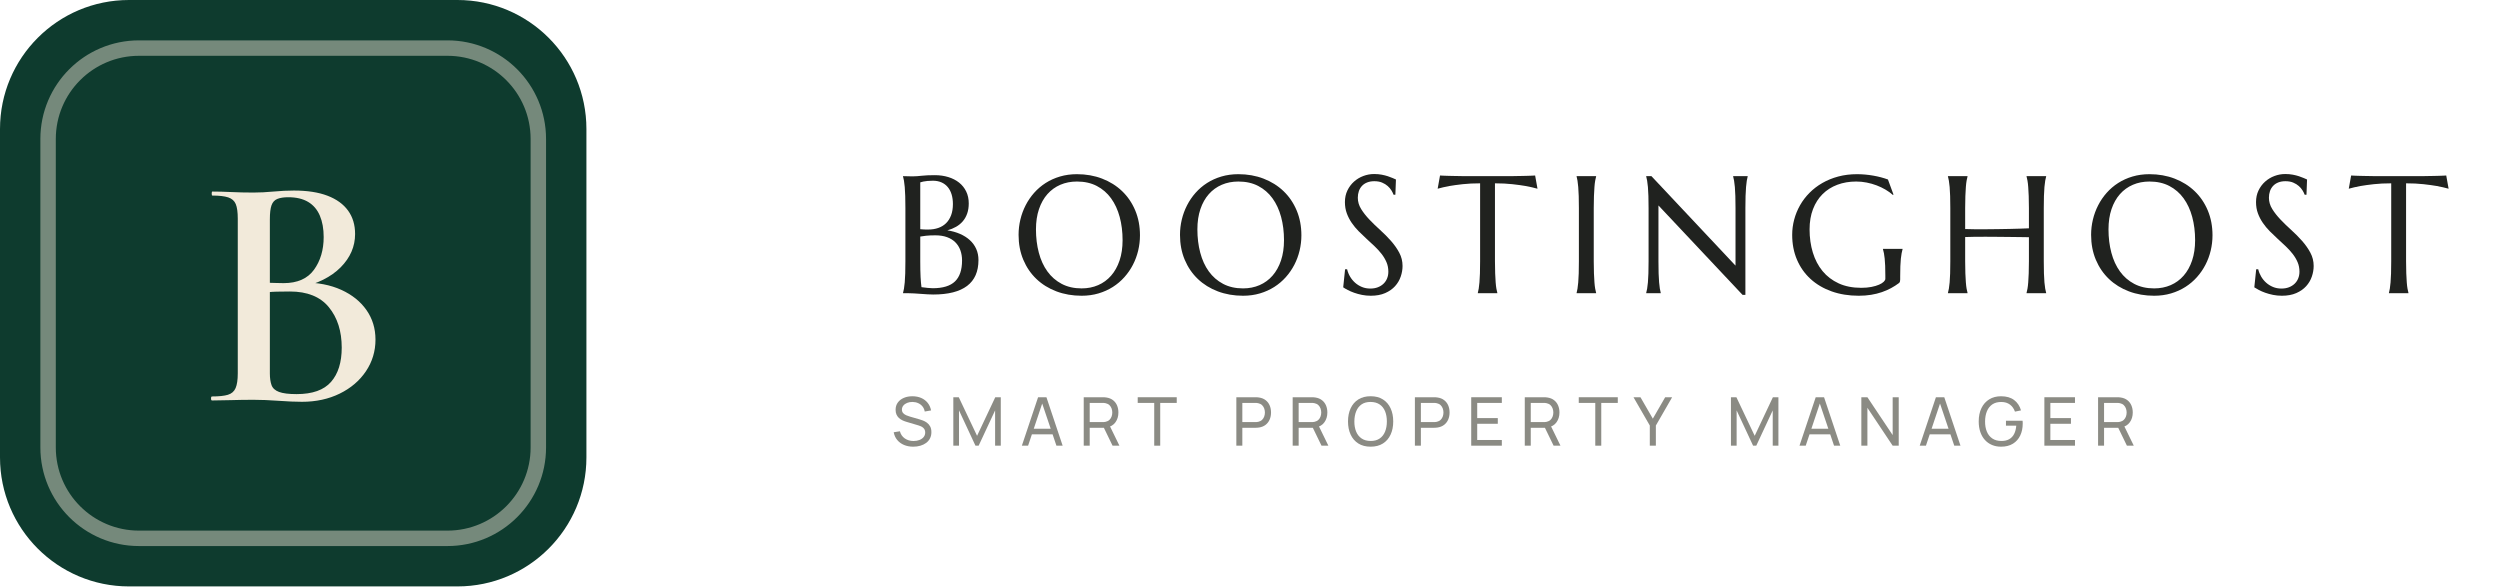
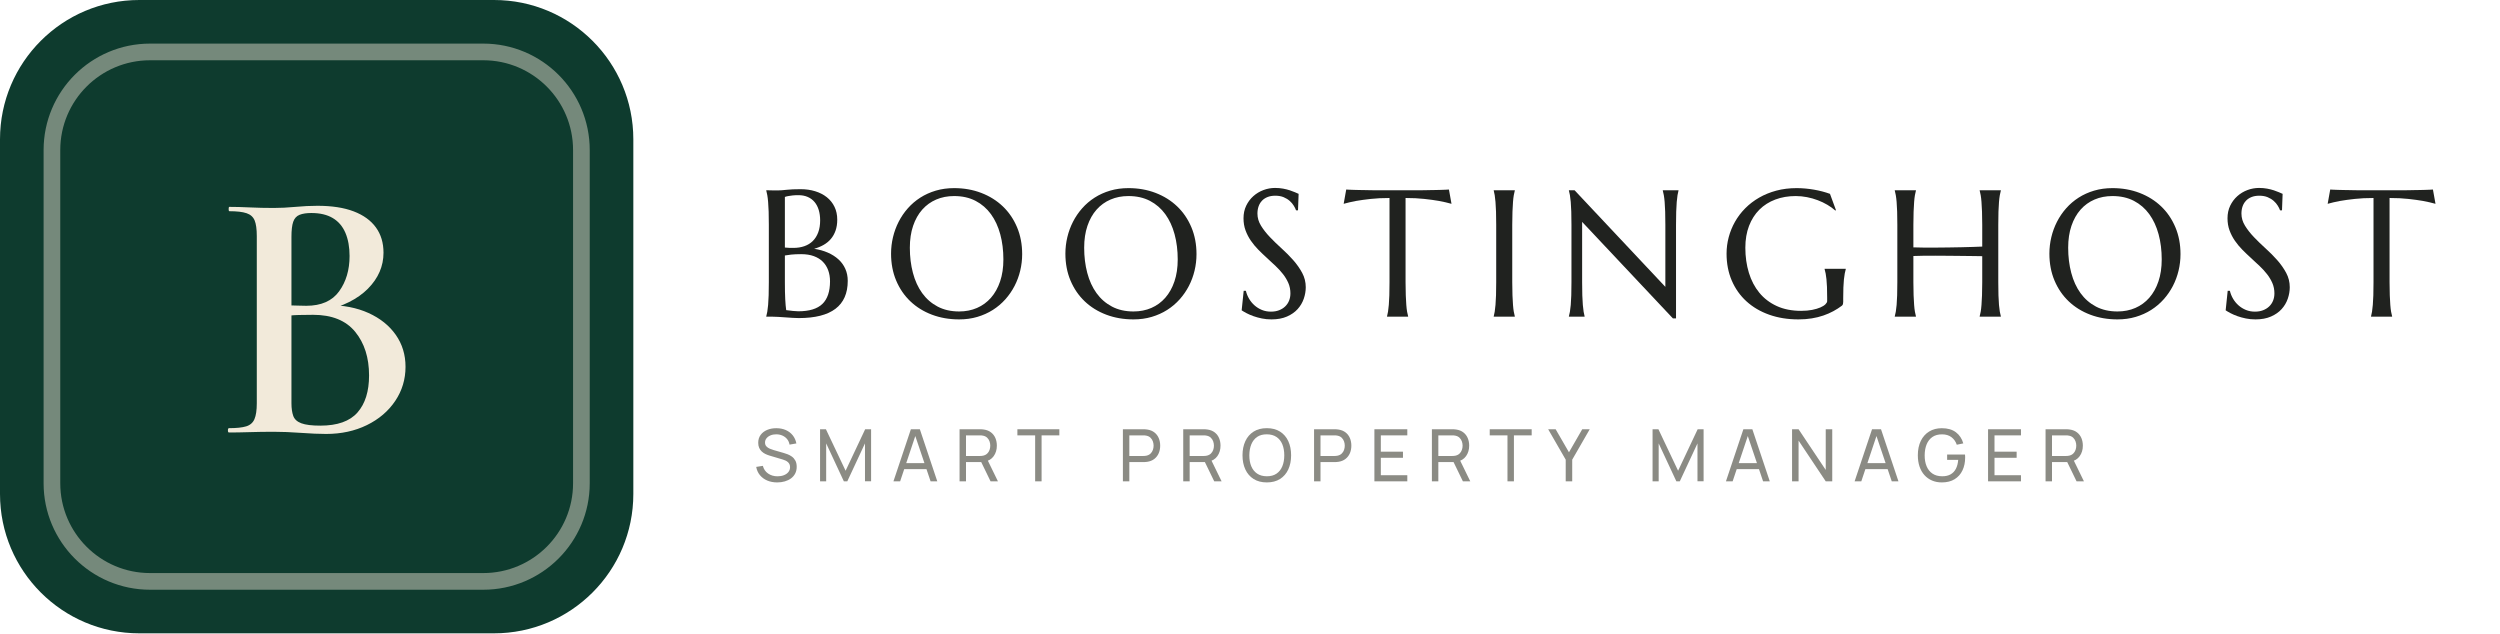
- <svg xmlns="http://www.w3.org/2000/svg" viewBox="0 0 162 38" width="162" height="38">
+ <svg xmlns="http://www.w3.org/2000/svg" viewBox="0 0 150 38" width="150" height="38">
  <rect width="38" height="38" rx="8.36" fill="#0E3B2E" />
  <rect x="3.116" y="3.116" width="31.768" height="31.768" rx="5.89" fill="none" stroke="rgba(242,234,218,0.45)" stroke-width="1.00" />
  <path fill="#F2EADA" transform="translate(12.83 25.95) scale(0.02166 -0.02166)" d="M304 337 315 353Q380 353 428.5 331.0Q477 309 504.0 270.5Q531 232 531 182Q531 130 502.5 87.5Q474 45 424.0 20.5Q374 -4 311 -4Q282 -4 241.0 -1.0Q200 2 166 2Q131 2 99.0 1.0Q67 0 42 0Q39 0 39.0 6.0Q39 12 42 12Q73 12 89.5 17.0Q106 22 112.5 37.0Q119 52 119 81V544Q119 573 113.0 587.5Q107 602 90.5 607.5Q74 613 43 613Q41 613 41.0 619.0Q41 625 43 625Q68 625 99.5 623.5Q131 622 166 622Q194 622 226.0 625.0Q258 628 287 628Q347 628 387.5 612.5Q428 597 449.0 568.0Q470 539 470 498Q470 442 427.0 398.5Q384 355 304 337ZM270 608Q250 608 237.5 603.0Q225 598 220.0 584.0Q215 570 215 542V346L179 353Q212 352 233.0 351.5Q254 351 256 351Q318 351 347.0 391.0Q376 431 376 489Q376 526 364.5 553.0Q353 580 329.5 594.0Q306 608 270 608ZM295 19Q366 19 398.0 55.5Q430 92 430 158Q430 232 391.5 279.0Q353 326 275 326Q260 326 235.0 325.5Q210 325 183 320L215 332V81Q215 60 220.0 46.0Q225 32 242.5 25.5Q260 19 295 19Z" />
  <g fill="#20221F">
-     <path transform="translate(57.76 19.00) scale(0.00529 -0.00529)" d="M172 1042Q172 1127 170.0 1190.5Q168 1254 164.0 1300.5Q160 1347 154.5 1378.0Q149 1409 143 1430V1434Q163 1433 185 1433Q204 1432 227.5 1432.0Q251 1432 276 1432Q312 1432 373.5 1439.0Q435 1446 532 1446Q622 1446 698.0 1422.5Q774 1399 829.5 1355.0Q885 1311 916.5 1246.5Q948 1182 948 1100Q948 1031 929.0 976.5Q910 922 875.5 881.5Q841 841 792.5 813.5Q744 786 686 770Q771 757 841.0 726.5Q911 696 961.5 650.0Q1012 604 1039.5 542.5Q1067 481 1067 406Q1067 195 928.0 89.5Q789 -16 512 -16Q482 -16 442.0 -13.5Q402 -11 360.5 -8.0Q319 -5 279.0 -2.5Q239 0 209 0H143V4Q149 25 154.5 56.0Q160 87 164.0 133.0Q168 179 170.0 242.5Q172 306 172 391ZM539 709Q471 709 425.0 704.0Q379 699 354 694V391Q354 274 358.0 198.0Q362 122 369 74Q407 69 445.0 65.0Q483 61 506 61Q693 61 779.5 144.5Q866 228 866 401Q866 469 845.5 525.5Q825 582 784.5 623.0Q744 664 682.5 686.5Q621 709 539 709ZM354 784Q382 781 404.0 780.5Q426 780 451 780Q519 780 575.0 799.5Q631 819 670.5 858.0Q710 897 732.0 955.5Q754 1014 754 1092Q754 1157 738.0 1210.0Q722 1263 690.5 1300.5Q659 1338 613.0 1358.0Q567 1378 508 1378Q470 1378 441.5 1375.0Q413 1372 393 1368Q370 1364 354 1358Z" />
-     <path transform="translate(65.57 19.00) scale(0.00529 -0.00529)" d="M797 1458Q964 1458 1105.5 1403.5Q1247 1349 1350.0 1250.5Q1453 1152 1511.0 1014.0Q1569 876 1569 709Q1569 614 1547.0 522.0Q1525 430 1482.5 348.0Q1440 266 1378.0 196.5Q1316 127 1236.5 76.5Q1157 26 1061.0 -2.5Q965 -31 854 -31Q687 -31 545.5 22.5Q404 76 301.0 174.0Q198 272 140.0 409.5Q82 547 82 715Q82 810 104.0 902.0Q126 994 168.5 1077.0Q211 1160 272.5 1229.5Q334 1299 413.5 1350.0Q493 1401 589.5 1429.5Q686 1458 797 1458ZM854 59Q965 59 1057.0 99.0Q1149 139 1215.5 215.0Q1282 291 1319.0 400.5Q1356 510 1356 649Q1356 803 1320.5 934.5Q1285 1066 1215.0 1162.5Q1145 1259 1040.5 1313.5Q936 1368 797 1368Q686 1368 594.0 1328.5Q502 1289 435.5 1214.0Q369 1139 332.0 1030.0Q295 921 295 782Q295 629 330.0 496.5Q365 364 435.0 267.0Q505 170 610.0 114.5Q715 59 854 59Z" />
-     <path transform="translate(76.03 19.00) scale(0.00529 -0.00529)" d="M797 1458Q964 1458 1105.5 1403.5Q1247 1349 1350.0 1250.5Q1453 1152 1511.0 1014.0Q1569 876 1569 709Q1569 614 1547.0 522.0Q1525 430 1482.5 348.0Q1440 266 1378.0 196.5Q1316 127 1236.5 76.5Q1157 26 1061.0 -2.5Q965 -31 854 -31Q687 -31 545.5 22.5Q404 76 301.0 174.0Q198 272 140.0 409.5Q82 547 82 715Q82 810 104.0 902.0Q126 994 168.5 1077.0Q211 1160 272.5 1229.5Q334 1299 413.5 1350.0Q493 1401 589.5 1429.5Q686 1458 797 1458ZM854 59Q965 59 1057.0 99.0Q1149 139 1215.5 215.0Q1282 291 1319.0 400.5Q1356 510 1356 649Q1356 803 1320.5 934.5Q1285 1066 1215.0 1162.5Q1145 1259 1040.5 1313.5Q936 1368 797 1368Q686 1368 594.0 1328.5Q502 1289 435.5 1214.0Q369 1139 332.0 1030.0Q295 921 295 782Q295 629 330.0 496.5Q365 364 435.0 267.0Q505 170 610.0 114.5Q715 59 854 59Z" />
-     <path transform="translate(86.50 19.00) scale(0.00529 -0.00529)" d="M741 1206H719Q711 1229 693.5 1258.0Q676 1287 647.5 1312.5Q619 1338 578.5 1355.0Q538 1372 483 1372Q434 1372 396.0 1357.0Q358 1342 332.5 1315.0Q307 1288 294.0 1251.0Q281 1214 281 1169Q281 1097 321.5 1031.5Q362 966 423.0 902.0Q484 838 555.0 774.0Q626 710 687.0 641.0Q748 572 788.5 496.5Q829 421 829 334Q829 269 806.5 203.5Q784 138 737.0 86.0Q690 34 616.0 1.5Q542 -31 440 -31Q383 -31 331.5 -20.5Q280 -10 236.5 5.5Q193 21 158.5 39.0Q124 57 102 72L125 293H150Q161 246 186.0 203.5Q211 161 247.5 128.5Q284 96 331.0 76.5Q378 57 434 57Q485 57 525.5 72.5Q566 88 595.0 115.5Q624 143 639.5 181.0Q655 219 655 264Q655 327 632.0 380.5Q609 434 571.5 482.0Q534 530 486.5 575.0Q439 620 389.0 665.5Q339 711 291.5 759.0Q244 807 206.5 861.5Q169 916 146.0 978.5Q123 1041 123 1116Q123 1195 153.5 1258.5Q184 1322 234.5 1367.0Q285 1412 349.0 1436.0Q413 1460 481 1460Q531 1460 573.0 1452.0Q615 1444 648.5 1433.0Q682 1422 707.0 1411.0Q732 1400 748 1393Z" />
-     <path transform="translate(93.16 19.00) scale(0.00529 -0.00529)" d="M520 1346Q402 1346 307.0 1335.5Q212 1325 143 1313Q63 1298 0 1280L29 1442Q41 1441 65.0 1440.0Q89 1439 118.5 1438.0Q148 1437 180.5 1436.5Q213 1436 242.0 1435.5Q271 1435 293.5 1434.5Q316 1434 326 1434H897Q907 1434 929.5 1434.5Q952 1435 981.0 1435.5Q1010 1436 1042.5 1436.5Q1075 1437 1104.5 1438.0Q1134 1439 1158.0 1440.0Q1182 1441 1194 1442L1223 1280Q1159 1298 1079 1313Q1010 1325 915.0 1335.5Q820 1346 702 1346V391Q702 306 704.5 242.5Q707 179 710.5 133.0Q714 87 719.5 56.0Q725 25 731 4V0H492V4Q498 25 503.0 56.0Q508 87 512.0 133.0Q516 179 518.0 242.5Q520 306 520 391Z" />
-     <path transform="translate(101.36 19.00) scale(0.00529 -0.00529)" d="M152 4Q158 25 163.0 56.0Q168 87 172.0 133.0Q176 179 178.0 242.5Q180 306 180 391V1042Q180 1127 178.0 1190.5Q176 1254 172.0 1300.5Q168 1347 163.0 1378.0Q158 1409 152 1430V1434H391V1430Q385 1409 379.5 1378.0Q374 1347 370.5 1300.5Q367 1254 364.5 1190.5Q362 1127 362 1042V391Q362 306 364.5 242.5Q367 179 370.5 133.0Q374 87 379.5 56.0Q385 25 391 4V0H152Z" />
-     <path transform="translate(105.96 19.00) scale(0.00529 -0.00529)" d="M199 1434 1229 338V1042Q1229 1127 1227.0 1190.5Q1225 1254 1221.0 1300.5Q1217 1347 1211.5 1378.0Q1206 1409 1200 1430V1434H1378V1430Q1372 1409 1367.0 1378.0Q1362 1347 1358.0 1300.5Q1354 1254 1352.0 1190.5Q1350 1127 1350 1042V-20H1315L285 1075V391Q285 306 287.0 242.5Q289 179 293.0 133.0Q297 87 302.0 56.0Q307 25 313 4V0H135V4Q141 25 146.5 56.0Q152 87 156.0 133.0Q160 179 162.0 242.5Q164 306 164 391V1042Q164 1127 162.0 1190.5Q160 1254 156.0 1300.5Q152 1347 146.5 1378.0Q141 1409 135 1430V1434Z" />
-     <path transform="translate(115.70 19.00) scale(0.00529 -0.00529)" d="M1405 168Q1405 157 1402.5 145.0Q1400 133 1391 125Q1346 91 1293.5 62.5Q1241 34 1180.0 13.0Q1119 -8 1048.5 -19.5Q978 -31 897 -31Q715 -31 565.0 22.5Q415 76 307.5 174.0Q200 272 141.0 409.5Q82 547 82 715Q82 810 106.5 902.0Q131 994 178.0 1077.0Q225 1160 294.0 1229.5Q363 1299 451.5 1350.0Q540 1401 646.5 1429.5Q753 1458 877 1458Q925 1458 975.0 1453.5Q1025 1449 1074.0 1440.5Q1123 1432 1168.5 1420.0Q1214 1408 1255 1393L1323 1208L1315 1204Q1276 1239 1225.0 1269.0Q1174 1299 1116.0 1321.0Q1058 1343 994.5 1355.5Q931 1368 866 1368Q740 1368 635.0 1328.5Q530 1289 454.5 1214.0Q379 1139 337.0 1030.0Q295 921 295 782Q295 629 335.0 498.0Q375 367 454.0 271.0Q533 175 651.5 120.5Q770 66 928 66Q998 66 1053.0 77.0Q1108 88 1146.0 104.5Q1184 121 1203.5 140.5Q1223 160 1223 176V215Q1223 285 1221.0 336.0Q1219 387 1215.0 424.5Q1211 462 1206.0 489.0Q1201 516 1194 539V543H1434V539Q1428 518 1422.5 489.5Q1417 461 1413.0 422.0Q1409 383 1407.0 330.5Q1405 278 1405 209Z" />
-     <path transform="translate(125.47 19.00) scale(0.00529 -0.00529)" d="M1135 686Q1095 687 1035.0 687.5Q975 688 904.5 689.0Q834 690 757.5 690.5Q681 691 608.0 691.5Q535 692 469.0 691.0Q403 690 354 688V391Q354 306 356.5 242.5Q359 179 362.5 133.0Q366 87 371.5 56.0Q377 25 383 4V0H143V4Q149 25 154.5 56.0Q160 87 164.0 133.0Q168 179 170.0 242.5Q172 306 172 391V1042Q172 1127 170.0 1190.5Q168 1254 164.0 1300.5Q160 1347 154.5 1378.0Q149 1409 143 1430V1434H383V1430Q377 1409 371.5 1378.0Q366 1347 362.5 1300.5Q359 1254 356.5 1190.5Q354 1127 354 1042V786Q406 784 472.0 783.5Q538 783 610.0 783.5Q682 784 756.5 785.0Q831 786 900.5 787.5Q970 789 1030.5 791.0Q1091 793 1135 795V1042Q1135 1127 1132.5 1190.5Q1130 1254 1126.5 1300.5Q1123 1347 1117.5 1378.0Q1112 1409 1106 1430V1434H1346V1430Q1340 1409 1334.5 1378.0Q1329 1347 1325.0 1300.5Q1321 1254 1319.0 1190.5Q1317 1127 1317 1042V391Q1317 306 1319.0 242.5Q1321 179 1325.0 133.0Q1329 87 1334.5 56.0Q1340 25 1346 4V0H1106V4Q1112 25 1117.5 56.0Q1123 87 1126.5 133.0Q1130 179 1132.5 242.5Q1135 306 1135 391Z" />
-     <path transform="translate(135.07 19.00) scale(0.00529 -0.00529)" d="M797 1458Q964 1458 1105.5 1403.5Q1247 1349 1350.0 1250.5Q1453 1152 1511.0 1014.0Q1569 876 1569 709Q1569 614 1547.0 522.0Q1525 430 1482.5 348.0Q1440 266 1378.0 196.5Q1316 127 1236.5 76.5Q1157 26 1061.0 -2.5Q965 -31 854 -31Q687 -31 545.5 22.5Q404 76 301.0 174.0Q198 272 140.0 409.5Q82 547 82 715Q82 810 104.0 902.0Q126 994 168.5 1077.0Q211 1160 272.5 1229.5Q334 1299 413.5 1350.0Q493 1401 589.5 1429.5Q686 1458 797 1458ZM854 59Q965 59 1057.0 99.0Q1149 139 1215.5 215.0Q1282 291 1319.0 400.5Q1356 510 1356 649Q1356 803 1320.5 934.5Q1285 1066 1215.0 1162.5Q1145 1259 1040.5 1313.5Q936 1368 797 1368Q686 1368 594.0 1328.5Q502 1289 435.5 1214.0Q369 1139 332.0 1030.0Q295 921 295 782Q295 629 330.0 496.5Q365 364 435.0 267.0Q505 170 610.0 114.5Q715 59 854 59Z" />
-     <path transform="translate(145.54 19.00) scale(0.00529 -0.00529)" d="M741 1206H719Q711 1229 693.5 1258.0Q676 1287 647.5 1312.5Q619 1338 578.5 1355.0Q538 1372 483 1372Q434 1372 396.0 1357.0Q358 1342 332.5 1315.0Q307 1288 294.0 1251.0Q281 1214 281 1169Q281 1097 321.5 1031.5Q362 966 423.0 902.0Q484 838 555.0 774.0Q626 710 687.0 641.0Q748 572 788.5 496.5Q829 421 829 334Q829 269 806.5 203.5Q784 138 737.0 86.0Q690 34 616.0 1.5Q542 -31 440 -31Q383 -31 331.5 -20.5Q280 -10 236.5 5.5Q193 21 158.5 39.0Q124 57 102 72L125 293H150Q161 246 186.0 203.5Q211 161 247.5 128.5Q284 96 331.0 76.5Q378 57 434 57Q485 57 525.5 72.5Q566 88 595.0 115.5Q624 143 639.5 181.0Q655 219 655 264Q655 327 632.0 380.5Q609 434 571.5 482.0Q534 530 486.5 575.0Q439 620 389.0 665.5Q339 711 291.5 759.0Q244 807 206.5 861.5Q169 916 146.0 978.5Q123 1041 123 1116Q123 1195 153.5 1258.5Q184 1322 234.5 1367.0Q285 1412 349.0 1436.0Q413 1460 481 1460Q531 1460 573.0 1452.0Q615 1444 648.5 1433.0Q682 1422 707.0 1411.0Q732 1400 748 1393Z" />
-     <path transform="translate(152.20 19.00) scale(0.00529 -0.00529)" d="M520 1346Q402 1346 307.0 1335.5Q212 1325 143 1313Q63 1298 0 1280L29 1442Q41 1441 65.0 1440.0Q89 1439 118.5 1438.0Q148 1437 180.5 1436.5Q213 1436 242.0 1435.5Q271 1435 293.5 1434.5Q316 1434 326 1434H897Q907 1434 929.5 1434.5Q952 1435 981.0 1435.5Q1010 1436 1042.5 1436.5Q1075 1437 1104.5 1438.0Q1134 1439 1158.0 1440.0Q1182 1441 1194 1442L1223 1280Q1159 1298 1079 1313Q1010 1325 915.0 1335.5Q820 1346 702 1346V391Q702 306 704.5 242.5Q707 179 710.5 133.0Q714 87 719.5 56.0Q725 25 731 4V0H492V4Q498 25 503.0 56.0Q508 87 512.0 133.0Q516 179 518.0 242.5Q520 306 520 391Z" />
+     <path transform="translate(45.22 19.00) scale(0.00529 -0.00529)" d="M172 1042Q172 1127 170.0 1190.5Q168 1254 164.0 1300.5Q160 1347 154.5 1378.0Q149 1409 143 1430V1434Q163 1433 185 1433Q204 1432 227.5 1432.0Q251 1432 276 1432Q312 1432 373.5 1439.0Q435 1446 532 1446Q622 1446 698.0 1422.5Q774 1399 829.5 1355.0Q885 1311 916.5 1246.5Q948 1182 948 1100Q948 1031 929.0 976.5Q910 922 875.5 881.5Q841 841 792.5 813.5Q744 786 686 770Q771 757 841.0 726.5Q911 696 961.5 650.0Q1012 604 1039.5 542.5Q1067 481 1067 406Q1067 195 928.0 89.5Q789 -16 512 -16Q482 -16 442.0 -13.5Q402 -11 360.5 -8.0Q319 -5 279.0 -2.5Q239 0 209 0H143V4Q149 25 154.5 56.0Q160 87 164.0 133.0Q168 179 170.0 242.5Q172 306 172 391ZM539 709Q471 709 425.0 704.0Q379 699 354 694V391Q354 274 358.0 198.0Q362 122 369 74Q407 69 445.0 65.0Q483 61 506 61Q693 61 779.5 144.5Q866 228 866 401Q866 469 845.5 525.5Q825 582 784.5 623.0Q744 664 682.5 686.5Q621 709 539 709ZM354 784Q382 781 404.0 780.5Q426 780 451 780Q519 780 575.0 799.5Q631 819 670.5 858.0Q710 897 732.0 955.5Q754 1014 754 1092Q754 1157 738.0 1210.0Q722 1263 690.5 1300.5Q659 1338 613.0 1358.0Q567 1378 508 1378Q470 1378 441.5 1375.0Q413 1372 393 1368Q370 1364 354 1358Z" />
+     <path transform="translate(53.03 19.00) scale(0.00529 -0.00529)" d="M797 1458Q964 1458 1105.5 1403.5Q1247 1349 1350.0 1250.5Q1453 1152 1511.0 1014.0Q1569 876 1569 709Q1569 614 1547.0 522.0Q1525 430 1482.5 348.0Q1440 266 1378.0 196.5Q1316 127 1236.5 76.5Q1157 26 1061.0 -2.5Q965 -31 854 -31Q687 -31 545.5 22.5Q404 76 301.0 174.0Q198 272 140.0 409.5Q82 547 82 715Q82 810 104.0 902.0Q126 994 168.5 1077.0Q211 1160 272.5 1229.5Q334 1299 413.5 1350.0Q493 1401 589.5 1429.5Q686 1458 797 1458ZM854 59Q965 59 1057.0 99.0Q1149 139 1215.5 215.0Q1282 291 1319.0 400.5Q1356 510 1356 649Q1356 803 1320.5 934.5Q1285 1066 1215.0 1162.5Q1145 1259 1040.5 1313.5Q936 1368 797 1368Q686 1368 594.0 1328.5Q502 1289 435.5 1214.0Q369 1139 332.0 1030.0Q295 921 295 782Q295 629 330.0 496.5Q365 364 435.0 267.0Q505 170 610.0 114.5Q715 59 854 59Z" />
+     <path transform="translate(63.49 19.00) scale(0.00529 -0.00529)" d="M797 1458Q964 1458 1105.5 1403.5Q1247 1349 1350.0 1250.5Q1453 1152 1511.0 1014.0Q1569 876 1569 709Q1569 614 1547.0 522.0Q1525 430 1482.5 348.0Q1440 266 1378.0 196.5Q1316 127 1236.5 76.5Q1157 26 1061.0 -2.5Q965 -31 854 -31Q687 -31 545.5 22.5Q404 76 301.0 174.0Q198 272 140.0 409.5Q82 547 82 715Q82 810 104.0 902.0Q126 994 168.5 1077.0Q211 1160 272.5 1229.5Q334 1299 413.5 1350.0Q493 1401 589.5 1429.5Q686 1458 797 1458ZM854 59Q965 59 1057.0 99.0Q1149 139 1215.5 215.0Q1282 291 1319.0 400.5Q1356 510 1356 649Q1356 803 1320.5 934.5Q1285 1066 1215.0 1162.5Q1145 1259 1040.5 1313.5Q936 1368 797 1368Q686 1368 594.0 1328.5Q502 1289 435.5 1214.0Q369 1139 332.0 1030.0Q295 921 295 782Q295 629 330.0 496.5Q365 364 435.0 267.0Q505 170 610.0 114.5Q715 59 854 59Z" />
+     <path transform="translate(73.96 19.00) scale(0.00529 -0.00529)" d="M741 1206H719Q711 1229 693.5 1258.0Q676 1287 647.5 1312.5Q619 1338 578.5 1355.0Q538 1372 483 1372Q434 1372 396.0 1357.0Q358 1342 332.5 1315.0Q307 1288 294.0 1251.0Q281 1214 281 1169Q281 1097 321.5 1031.5Q362 966 423.0 902.0Q484 838 555.0 774.0Q626 710 687.0 641.0Q748 572 788.5 496.5Q829 421 829 334Q829 269 806.5 203.5Q784 138 737.0 86.0Q690 34 616.0 1.5Q542 -31 440 -31Q383 -31 331.5 -20.5Q280 -10 236.5 5.5Q193 21 158.5 39.0Q124 57 102 72L125 293H150Q161 246 186.0 203.5Q211 161 247.5 128.5Q284 96 331.0 76.5Q378 57 434 57Q485 57 525.5 72.5Q566 88 595.0 115.5Q624 143 639.5 181.0Q655 219 655 264Q655 327 632.0 380.5Q609 434 571.5 482.0Q534 530 486.5 575.0Q439 620 389.0 665.5Q339 711 291.5 759.0Q244 807 206.5 861.5Q169 916 146.0 978.5Q123 1041 123 1116Q123 1195 153.5 1258.5Q184 1322 234.5 1367.0Q285 1412 349.0 1436.0Q413 1460 481 1460Q531 1460 573.0 1452.0Q615 1444 648.5 1433.0Q682 1422 707.0 1411.0Q732 1400 748 1393Z" />
+     <path transform="translate(80.62 19.00) scale(0.00529 -0.00529)" d="M520 1346Q402 1346 307.0 1335.5Q212 1325 143 1313Q63 1298 0 1280L29 1442Q41 1441 65.0 1440.0Q89 1439 118.5 1438.0Q148 1437 180.5 1436.5Q213 1436 242.0 1435.5Q271 1435 293.5 1434.5Q316 1434 326 1434H897Q907 1434 929.5 1434.5Q952 1435 981.0 1435.5Q1010 1436 1042.5 1436.5Q1075 1437 1104.5 1438.0Q1134 1439 1158.0 1440.0Q1182 1441 1194 1442L1223 1280Q1159 1298 1079 1313Q1010 1325 915.0 1335.5Q820 1346 702 1346V391Q702 306 704.5 242.5Q707 179 710.5 133.0Q714 87 719.5 56.0Q725 25 731 4V0H492V4Q498 25 503.0 56.0Q508 87 512.0 133.0Q516 179 518.0 242.5Q520 306 520 391Z" />
+     <path transform="translate(88.82 19.00) scale(0.00529 -0.00529)" d="M152 4Q158 25 163.0 56.0Q168 87 172.0 133.0Q176 179 178.0 242.5Q180 306 180 391V1042Q180 1127 178.0 1190.5Q176 1254 172.0 1300.5Q168 1347 163.0 1378.0Q158 1409 152 1430V1434H391V1430Q385 1409 379.5 1378.0Q374 1347 370.5 1300.5Q367 1254 364.5 1190.5Q362 1127 362 1042V391Q362 306 364.5 242.5Q367 179 370.5 133.0Q374 87 379.5 56.0Q385 25 391 4V0H152Z" />
+     <path transform="translate(93.42 19.00) scale(0.00529 -0.00529)" d="M199 1434 1229 338V1042Q1229 1127 1227.0 1190.5Q1225 1254 1221.0 1300.5Q1217 1347 1211.5 1378.0Q1206 1409 1200 1430V1434H1378V1430Q1372 1409 1367.0 1378.0Q1362 1347 1358.0 1300.5Q1354 1254 1352.0 1190.5Q1350 1127 1350 1042V-20H1315L285 1075V391Q285 306 287.0 242.5Q289 179 293.0 133.0Q297 87 302.0 56.0Q307 25 313 4V0H135V4Q141 25 146.5 56.0Q152 87 156.0 133.0Q160 179 162.0 242.5Q164 306 164 391V1042Q164 1127 162.0 1190.5Q160 1254 156.0 1300.5Q152 1347 146.5 1378.0Q141 1409 135 1430V1434Z" />
+     <path transform="translate(103.16 19.00) scale(0.00529 -0.00529)" d="M1405 168Q1405 157 1402.5 145.0Q1400 133 1391 125Q1346 91 1293.5 62.5Q1241 34 1180.0 13.0Q1119 -8 1048.5 -19.5Q978 -31 897 -31Q715 -31 565.0 22.5Q415 76 307.5 174.0Q200 272 141.0 409.5Q82 547 82 715Q82 810 106.5 902.0Q131 994 178.0 1077.0Q225 1160 294.0 1229.5Q363 1299 451.5 1350.0Q540 1401 646.5 1429.5Q753 1458 877 1458Q925 1458 975.0 1453.5Q1025 1449 1074.0 1440.5Q1123 1432 1168.5 1420.0Q1214 1408 1255 1393L1323 1208L1315 1204Q1276 1239 1225.0 1269.0Q1174 1299 1116.0 1321.0Q1058 1343 994.5 1355.5Q931 1368 866 1368Q740 1368 635.0 1328.5Q530 1289 454.5 1214.0Q379 1139 337.0 1030.0Q295 921 295 782Q295 629 335.0 498.0Q375 367 454.0 271.0Q533 175 651.5 120.5Q770 66 928 66Q998 66 1053.0 77.0Q1108 88 1146.0 104.5Q1184 121 1203.5 140.5Q1223 160 1223 176V215Q1223 285 1221.0 336.0Q1219 387 1215.0 424.5Q1211 462 1206.0 489.0Q1201 516 1194 539V543H1434V539Q1428 518 1422.5 489.5Q1417 461 1413.0 422.0Q1409 383 1407.0 330.5Q1405 278 1405 209Z" />
+     <path transform="translate(112.93 19.00) scale(0.00529 -0.00529)" d="M1135 686Q1095 687 1035.0 687.5Q975 688 904.5 689.0Q834 690 757.5 690.5Q681 691 608.0 691.5Q535 692 469.0 691.0Q403 690 354 688V391Q354 306 356.5 242.5Q359 179 362.5 133.0Q366 87 371.5 56.0Q377 25 383 4V0H143V4Q149 25 154.5 56.0Q160 87 164.0 133.0Q168 179 170.0 242.5Q172 306 172 391V1042Q172 1127 170.0 1190.5Q168 1254 164.0 1300.5Q160 1347 154.5 1378.0Q149 1409 143 1430V1434H383V1430Q377 1409 371.5 1378.0Q366 1347 362.5 1300.5Q359 1254 356.5 1190.5Q354 1127 354 1042V786Q406 784 472.0 783.5Q538 783 610.0 783.5Q682 784 756.5 785.0Q831 786 900.5 787.5Q970 789 1030.5 791.0Q1091 793 1135 795V1042Q1135 1127 1132.5 1190.5Q1130 1254 1126.5 1300.5Q1123 1347 1117.5 1378.0Q1112 1409 1106 1430V1434H1346V1430Q1340 1409 1334.5 1378.0Q1329 1347 1325.0 1300.5Q1321 1254 1319.0 1190.5Q1317 1127 1317 1042V391Q1317 306 1319.0 242.5Q1321 179 1325.0 133.0Q1329 87 1334.5 56.0Q1340 25 1346 4V0H1106V4Q1112 25 1117.5 56.0Q1123 87 1126.5 133.0Q1130 179 1132.5 242.5Q1135 306 1135 391Z" />
+     <path transform="translate(122.53 19.00) scale(0.00529 -0.00529)" d="M797 1458Q964 1458 1105.5 1403.5Q1247 1349 1350.0 1250.5Q1453 1152 1511.0 1014.0Q1569 876 1569 709Q1569 614 1547.0 522.0Q1525 430 1482.5 348.0Q1440 266 1378.0 196.5Q1316 127 1236.5 76.5Q1157 26 1061.0 -2.5Q965 -31 854 -31Q687 -31 545.5 22.5Q404 76 301.0 174.0Q198 272 140.0 409.5Q82 547 82 715Q82 810 104.0 902.0Q126 994 168.5 1077.0Q211 1160 272.5 1229.5Q334 1299 413.5 1350.0Q493 1401 589.5 1429.5Q686 1458 797 1458ZM854 59Q965 59 1057.0 99.0Q1149 139 1215.5 215.0Q1282 291 1319.0 400.5Q1356 510 1356 649Q1356 803 1320.5 934.5Q1285 1066 1215.0 1162.5Q1145 1259 1040.5 1313.5Q936 1368 797 1368Q686 1368 594.0 1328.5Q502 1289 435.5 1214.0Q369 1139 332.0 1030.0Q295 921 295 782Q295 629 330.0 496.5Q365 364 435.0 267.0Q505 170 610.0 114.5Q715 59 854 59Z" />
+     <path transform="translate(133.00 19.00) scale(0.00529 -0.00529)" d="M741 1206H719Q711 1229 693.5 1258.0Q676 1287 647.5 1312.5Q619 1338 578.5 1355.0Q538 1372 483 1372Q434 1372 396.0 1357.0Q358 1342 332.5 1315.0Q307 1288 294.0 1251.0Q281 1214 281 1169Q281 1097 321.5 1031.5Q362 966 423.0 902.0Q484 838 555.0 774.0Q626 710 687.0 641.0Q748 572 788.5 496.5Q829 421 829 334Q829 269 806.5 203.5Q784 138 737.0 86.0Q690 34 616.0 1.5Q542 -31 440 -31Q383 -31 331.5 -20.5Q280 -10 236.5 5.5Q193 21 158.5 39.0Q124 57 102 72L125 293H150Q161 246 186.0 203.5Q211 161 247.5 128.5Q284 96 331.0 76.5Q378 57 434 57Q485 57 525.5 72.5Q566 88 595.0 115.5Q624 143 639.5 181.0Q655 219 655 264Q655 327 632.0 380.5Q609 434 571.5 482.0Q534 530 486.5 575.0Q439 620 389.0 665.5Q339 711 291.5 759.0Q244 807 206.5 861.5Q169 916 146.0 978.5Q123 1041 123 1116Q123 1195 153.5 1258.5Q184 1322 234.5 1367.0Q285 1412 349.0 1436.0Q413 1460 481 1460Q531 1460 573.0 1452.0Q615 1444 648.5 1433.0Q682 1422 707.0 1411.0Q732 1400 748 1393Z" />
+     <path transform="translate(139.66 19.00) scale(0.00529 -0.00529)" d="M520 1346Q402 1346 307.0 1335.5Q212 1325 143 1313Q63 1298 0 1280L29 1442Q41 1441 65.0 1440.0Q89 1439 118.5 1438.0Q148 1437 180.5 1436.5Q213 1436 242.0 1435.5Q271 1435 293.5 1434.5Q316 1434 326 1434H897Q907 1434 929.5 1434.5Q952 1435 981.0 1435.5Q1010 1436 1042.5 1436.5Q1075 1437 1104.5 1438.0Q1134 1439 1158.0 1440.0Q1182 1441 1194 1442L1223 1280Q1159 1298 1079 1313Q1010 1325 915.0 1335.5Q820 1346 702 1346V391Q702 306 704.5 242.5Q707 179 710.5 133.0Q714 87 719.5 56.0Q725 25 731 4V0H492V4Q498 25 503.0 56.0Q508 87 512.0 133.0Q516 179 518.0 242.5Q520 306 520 391Z" />
  </g>
  <g fill="#8B8B84">
-     <path transform="translate(57.76 28.88) scale(0.00218 -0.00218)" d="M651 -30Q498 -30 375.5 22.0Q253 74 173.5 170.5Q94 267 70 399L254 428Q289 292 399.5 215.5Q510 139 660 139Q757 139 835.5 169.5Q914 200 960.0 257.0Q1006 314 1006 392Q1006 440 989.5 474.5Q973 509 944.5 533.5Q916 558 880.0 575.0Q844 592 805 603L438 712Q378 730 322.0 757.5Q266 785 222.0 826.5Q178 868 152.0 926.5Q126 985 126 1065Q126 1193 192.5 1283.5Q259 1374 373.0 1422.0Q487 1470 630 1469Q775 1468 889.5 1417.5Q1004 1367 1079.5 1273.0Q1155 1179 1181 1048L992 1015Q977 1103 925.5 1166.5Q874 1230 797.0 1264.5Q720 1299 628 1300Q540 1301 469.0 1272.0Q398 1243 356.0 1191.5Q314 1140 314 1073Q314 1007 352.0 966.5Q390 926 445.5 902.5Q501 879 554 864L828 785Q875 772 936.5 749.0Q998 726 1056.0 684.5Q1114 643 1152.0 574.5Q1190 506 1190 402Q1190 298 1148.5 217.0Q1107 136 1033.0 81.5Q959 27 861.0 -1.5Q763 -30 651 -30Z" />
-     <path transform="translate(61.47 28.88) scale(0.00218 -0.00218)" d="M140 0V1440H302L846 293L1387 1440H1551V1H1382V1049L893 0H798L309 1049V0Z" />
-     <path transform="translate(66.13 28.88) scale(0.00218 -0.00218)" d="M40 0 522 1440H770L1252 0H1067L616 1336H672L225 0ZM272 337V504H1020V337Z" />
-     <path transform="translate(69.92 28.88) scale(0.00218 -0.00218)" d="M140 0V1440H709Q730 1440 759.0 1438.5Q788 1437 815 1432Q932 1414 1011.5 1352.0Q1091 1290 1131.0 1195.5Q1171 1101 1171 986Q1171 819 1084.0 696.5Q997 574 829 543L761 532H318V0ZM997 0 713 586 889 640 1201 0ZM318 701H703Q722 701 746.5 703.0Q771 705 793 710Q862 726 905.5 768.5Q949 811 969.0 868.5Q989 926 989 986Q989 1046 969.0 1103.5Q949 1161 905.5 1204.0Q862 1247 793 1262Q771 1268 746.5 1269.5Q722 1271 703 1271H318Z" />
-     <path transform="translate(73.68 28.88) scale(0.00218 -0.00218)" d="M511 0V1271H20V1440H1180V1271H689V0Z" />
-     <path transform="translate(79.81 28.88) scale(0.00218 -0.00218)" d="M140 0V1440H709Q730 1440 759.0 1438.5Q788 1437 815 1432Q932 1414 1011.5 1352.0Q1091 1290 1131.0 1195.5Q1171 1101 1171 986Q1171 872 1130.5 777.5Q1090 683 1010.5 620.5Q931 558 815 540Q788 536 759.0 534.0Q730 532 709 532H318V0ZM318 701H703Q722 701 746.5 703.0Q771 705 793 710Q862 726 905.5 768.5Q949 811 969.0 868.5Q989 926 989 986Q989 1046 969.0 1103.5Q949 1161 905.5 1204.0Q862 1247 793 1262Q771 1268 746.5 1269.5Q722 1271 703 1271H318Z" />
-     <path transform="translate(83.46 28.88) scale(0.00218 -0.00218)" d="M140 0V1440H709Q730 1440 759.0 1438.5Q788 1437 815 1432Q932 1414 1011.5 1352.0Q1091 1290 1131.0 1195.5Q1171 1101 1171 986Q1171 819 1084.0 696.5Q997 574 829 543L761 532H318V0ZM997 0 713 586 889 640 1201 0ZM318 701H703Q722 701 746.5 703.0Q771 705 793 710Q862 726 905.5 768.5Q949 811 969.0 868.5Q989 926 989 986Q989 1046 969.0 1103.5Q949 1161 905.5 1204.0Q862 1247 793 1262Q771 1268 746.5 1269.5Q722 1271 703 1271H318Z" />
-     <path transform="translate(87.22 28.88) scale(0.00218 -0.00218)" d="M732 -30Q517 -30 367.0 65.0Q217 160 138.5 329.0Q60 498 60 720Q60 942 138.5 1111.0Q217 1280 367.0 1375.0Q517 1470 732 1470Q948 1470 1098.0 1375.0Q1248 1280 1326.0 1111.0Q1404 942 1404 720Q1404 498 1326.0 329.0Q1248 160 1098.0 65.0Q948 -30 732 -30ZM732 140Q893 139 1000.5 212.5Q1108 286 1161.5 417.0Q1215 548 1215 720Q1215 893 1161.5 1023.0Q1108 1153 1000.5 1226.0Q893 1299 732 1300Q571 1301 464.5 1228.0Q358 1155 304.0 1024.0Q250 893 249 720Q248 548 302.0 418.0Q356 288 463.5 214.5Q571 141 732 140Z" />
-     <path transform="translate(91.38 28.88) scale(0.00218 -0.00218)" d="M140 0V1440H709Q730 1440 759.0 1438.5Q788 1437 815 1432Q932 1414 1011.5 1352.0Q1091 1290 1131.0 1195.5Q1171 1101 1171 986Q1171 872 1130.5 777.5Q1090 683 1010.5 620.5Q931 558 815 540Q788 536 759.0 534.0Q730 532 709 532H318V0ZM318 701H703Q722 701 746.5 703.0Q771 705 793 710Q862 726 905.5 768.5Q949 811 969.0 868.5Q989 926 989 986Q989 1046 969.0 1103.5Q949 1161 905.5 1204.0Q862 1247 793 1262Q771 1268 746.5 1269.5Q722 1271 703 1271H318Z" />
-     <path transform="translate(95.03 28.88) scale(0.00218 -0.00218)" d="M140 0V1440H1050V1271H318V820H930V651H318V169H1050V0Z" />
-     <path transform="translate(98.50 28.88) scale(0.00218 -0.00218)" d="M140 0V1440H709Q730 1440 759.0 1438.5Q788 1437 815 1432Q932 1414 1011.5 1352.0Q1091 1290 1131.0 1195.5Q1171 1101 1171 986Q1171 819 1084.0 696.5Q997 574 829 543L761 532H318V0ZM997 0 713 586 889 640 1201 0ZM318 701H703Q722 701 746.5 703.0Q771 705 793 710Q862 726 905.5 768.5Q949 811 969.0 868.5Q989 926 989 986Q989 1046 969.0 1103.5Q949 1161 905.5 1204.0Q862 1247 793 1262Q771 1268 746.5 1269.5Q722 1271 703 1271H318Z" />
-     <path transform="translate(102.26 28.88) scale(0.00218 -0.00218)" d="M511 0V1271H20V1440H1180V1271H689V0Z" />
-     <path transform="translate(105.85 28.88) scale(0.00218 -0.00218)" d="M485 0V599L0 1440H207L575 803L942 1440H1149L665 599V0Z" />
-     <path transform="translate(111.86 28.88) scale(0.00218 -0.00218)" d="M140 0V1440H302L846 293L1387 1440H1551V1H1382V1049L893 0H798L309 1049V0Z" />
-     <path transform="translate(116.52 28.88) scale(0.00218 -0.00218)" d="M40 0 522 1440H770L1252 0H1067L616 1336H672L225 0ZM272 337V504H1020V337Z" />
-     <path transform="translate(120.31 28.88) scale(0.00218 -0.00218)" d="M140 0V1440H320L1071 315V1440H1251V0H1071L320 1126V0Z" />
-     <path transform="translate(124.31 28.88) scale(0.00218 -0.00218)" d="M40 0 522 1440H770L1252 0H1067L616 1336H672L225 0ZM272 337V504H1020V337Z" />
-     <path transform="translate(128.09 28.88) scale(0.00218 -0.00218)" d="M723 -30Q575 -30 453.0 22.0Q331 74 243.0 171.5Q155 269 107.5 407.5Q60 546 60 720Q60 950 142.0 1118.0Q224 1286 373.0 1377.5Q522 1469 723 1469Q965 1469 1113.0 1356.5Q1261 1244 1317 1049L1137 1012Q1092 1143 989.0 1221.0Q886 1299 732 1299Q571 1300 464.5 1227.5Q358 1155 304.0 1024.0Q250 893 249 720Q248 548 302.0 418.0Q356 288 463.5 214.5Q571 141 732 140Q871 139 966.0 193.0Q1061 247 1113.0 349.0Q1165 451 1176 594H870V741H1364Q1367 721 1367.5 693.5Q1368 666 1368 656Q1368 459 1294.5 303.5Q1221 148 1077.5 59.0Q934 -30 723 -30Z" />
-     <path transform="translate(132.17 28.88) scale(0.00218 -0.00218)" d="M140 0V1440H1050V1271H318V820H930V651H318V169H1050V0Z" />
-     <path transform="translate(135.65 28.88) scale(0.00218 -0.00218)" d="M140 0V1440H709Q730 1440 759.0 1438.5Q788 1437 815 1432Q932 1414 1011.5 1352.0Q1091 1290 1131.0 1195.5Q1171 1101 1171 986Q1171 819 1084.0 696.5Q997 574 829 543L761 532H318V0ZM997 0 713 586 889 640 1201 0ZM318 701H703Q722 701 746.5 703.0Q771 705 793 710Q862 726 905.5 768.5Q949 811 969.0 868.5Q989 926 989 986Q989 1046 969.0 1103.5Q949 1161 905.5 1204.0Q862 1247 793 1262Q771 1268 746.5 1269.5Q722 1271 703 1271H318Z" />
+     <path transform="translate(45.22 28.88) scale(0.00217 -0.00217)" d="M651 -30Q498 -30 375.5 22.0Q253 74 173.5 170.5Q94 267 70 399L254 428Q289 292 399.5 215.5Q510 139 660 139Q757 139 835.5 169.5Q914 200 960.0 257.0Q1006 314 1006 392Q1006 440 989.5 474.5Q973 509 944.5 533.5Q916 558 880.0 575.0Q844 592 805 603L438 712Q378 730 322.0 757.5Q266 785 222.0 826.5Q178 868 152.0 926.5Q126 985 126 1065Q126 1193 192.5 1283.5Q259 1374 373.0 1422.0Q487 1470 630 1469Q775 1468 889.5 1417.5Q1004 1367 1079.5 1273.0Q1155 1179 1181 1048L992 1015Q977 1103 925.5 1166.5Q874 1230 797.0 1264.5Q720 1299 628 1300Q540 1301 469.0 1272.0Q398 1243 356.0 1191.5Q314 1140 314 1073Q314 1007 352.0 966.5Q390 926 445.5 902.5Q501 879 554 864L828 785Q875 772 936.5 749.0Q998 726 1056.0 684.5Q1114 643 1152.0 574.5Q1190 506 1190 402Q1190 298 1148.5 217.0Q1107 136 1033.0 81.5Q959 27 861.0 -1.5Q763 -30 651 -30Z" />
+     <path transform="translate(48.90 28.88) scale(0.00217 -0.00217)" d="M140 0V1440H302L846 293L1387 1440H1551V1H1382V1049L893 0H798L309 1049V0Z" />
+     <path transform="translate(53.52 28.88) scale(0.00217 -0.00217)" d="M40 0 522 1440H770L1252 0H1067L616 1336H672L225 0ZM272 337V504H1020V337Z" />
+     <path transform="translate(57.27 28.88) scale(0.00217 -0.00217)" d="M140 0V1440H709Q730 1440 759.0 1438.5Q788 1437 815 1432Q932 1414 1011.5 1352.0Q1091 1290 1131.0 1195.5Q1171 1101 1171 986Q1171 819 1084.0 696.5Q997 574 829 543L761 532H318V0ZM997 0 713 586 889 640 1201 0ZM318 701H703Q722 701 746.5 703.0Q771 705 793 710Q862 726 905.5 768.5Q949 811 969.0 868.5Q989 926 989 986Q989 1046 969.0 1103.5Q949 1161 905.5 1204.0Q862 1247 793 1262Q771 1268 746.5 1269.5Q722 1271 703 1271H318Z" />
+     <path transform="translate(61.00 28.88) scale(0.00217 -0.00217)" d="M511 0V1271H20V1440H1180V1271H689V0Z" />
+     <path transform="translate(67.07 28.88) scale(0.00217 -0.00217)" d="M140 0V1440H709Q730 1440 759.0 1438.5Q788 1437 815 1432Q932 1414 1011.5 1352.0Q1091 1290 1131.0 1195.5Q1171 1101 1171 986Q1171 872 1130.5 777.5Q1090 683 1010.5 620.5Q931 558 815 540Q788 536 759.0 534.0Q730 532 709 532H318V0ZM318 701H703Q722 701 746.5 703.0Q771 705 793 710Q862 726 905.5 768.5Q949 811 969.0 868.5Q989 926 989 986Q989 1046 969.0 1103.5Q949 1161 905.5 1204.0Q862 1247 793 1262Q771 1268 746.5 1269.5Q722 1271 703 1271H318Z" />
+     <path transform="translate(70.69 28.88) scale(0.00217 -0.00217)" d="M140 0V1440H709Q730 1440 759.0 1438.5Q788 1437 815 1432Q932 1414 1011.5 1352.0Q1091 1290 1131.0 1195.5Q1171 1101 1171 986Q1171 819 1084.0 696.5Q997 574 829 543L761 532H318V0ZM997 0 713 586 889 640 1201 0ZM318 701H703Q722 701 746.5 703.0Q771 705 793 710Q862 726 905.5 768.5Q949 811 969.0 868.5Q989 926 989 986Q989 1046 969.0 1103.5Q949 1161 905.5 1204.0Q862 1247 793 1262Q771 1268 746.5 1269.5Q722 1271 703 1271H318Z" />
+     <path transform="translate(74.42 28.88) scale(0.00217 -0.00217)" d="M732 -30Q517 -30 367.0 65.0Q217 160 138.5 329.0Q60 498 60 720Q60 942 138.5 1111.0Q217 1280 367.0 1375.0Q517 1470 732 1470Q948 1470 1098.0 1375.0Q1248 1280 1326.0 1111.0Q1404 942 1404 720Q1404 498 1326.0 329.0Q1248 160 1098.0 65.0Q948 -30 732 -30ZM732 140Q893 139 1000.5 212.5Q1108 286 1161.5 417.0Q1215 548 1215 720Q1215 893 1161.5 1023.0Q1108 1153 1000.5 1226.0Q893 1299 732 1300Q571 1301 464.5 1228.0Q358 1155 304.0 1024.0Q250 893 249 720Q248 548 302.0 418.0Q356 288 463.5 214.5Q571 141 732 140Z" />
+     <path transform="translate(78.54 28.88) scale(0.00217 -0.00217)" d="M140 0V1440H709Q730 1440 759.0 1438.5Q788 1437 815 1432Q932 1414 1011.5 1352.0Q1091 1290 1131.0 1195.5Q1171 1101 1171 986Q1171 872 1130.5 777.5Q1090 683 1010.5 620.5Q931 558 815 540Q788 536 759.0 534.0Q730 532 709 532H318V0ZM318 701H703Q722 701 746.5 703.0Q771 705 793 710Q862 726 905.5 768.5Q949 811 969.0 868.5Q989 926 989 986Q989 1046 969.0 1103.5Q949 1161 905.5 1204.0Q862 1247 793 1262Q771 1268 746.5 1269.5Q722 1271 703 1271H318Z" />
+     <path transform="translate(82.16 28.88) scale(0.00217 -0.00217)" d="M140 0V1440H1050V1271H318V820H930V651H318V169H1050V0Z" />
+     <path transform="translate(85.61 28.88) scale(0.00217 -0.00217)" d="M140 0V1440H709Q730 1440 759.0 1438.5Q788 1437 815 1432Q932 1414 1011.5 1352.0Q1091 1290 1131.0 1195.5Q1171 1101 1171 986Q1171 819 1084.0 696.5Q997 574 829 543L761 532H318V0ZM997 0 713 586 889 640 1201 0ZM318 701H703Q722 701 746.5 703.0Q771 705 793 710Q862 726 905.5 768.5Q949 811 969.0 868.5Q989 926 989 986Q989 1046 969.0 1103.5Q949 1161 905.5 1204.0Q862 1247 793 1262Q771 1268 746.5 1269.5Q722 1271 703 1271H318Z" />
+     <path transform="translate(89.34 28.88) scale(0.00217 -0.00217)" d="M511 0V1271H20V1440H1180V1271H689V0Z" />
+     <path transform="translate(92.89 28.88) scale(0.00217 -0.00217)" d="M485 0V599L0 1440H207L575 803L942 1440H1149L665 599V0Z" />
+     <path transform="translate(98.85 28.88) scale(0.00217 -0.00217)" d="M140 0V1440H302L846 293L1387 1440H1551V1H1382V1049L893 0H798L309 1049V0Z" />
+     <path transform="translate(103.47 28.88) scale(0.00217 -0.00217)" d="M40 0 522 1440H770L1252 0H1067L616 1336H672L225 0ZM272 337V504H1020V337Z" />
+     <path transform="translate(107.22 28.88) scale(0.00217 -0.00217)" d="M140 0V1440H320L1071 315V1440H1251V0H1071L320 1126V0Z" />
+     <path transform="translate(111.19 28.88) scale(0.00217 -0.00217)" d="M40 0 522 1440H770L1252 0H1067L616 1336H672L225 0ZM272 337V504H1020V337Z" />
+     <path transform="translate(114.94 28.88) scale(0.00217 -0.00217)" d="M723 -30Q575 -30 453.0 22.0Q331 74 243.0 171.5Q155 269 107.5 407.5Q60 546 60 720Q60 950 142.0 1118.0Q224 1286 373.0 1377.5Q522 1469 723 1469Q965 1469 1113.0 1356.5Q1261 1244 1317 1049L1137 1012Q1092 1143 989.0 1221.0Q886 1299 732 1299Q571 1300 464.5 1227.5Q358 1155 304.0 1024.0Q250 893 249 720Q248 548 302.0 418.0Q356 288 463.5 214.5Q571 141 732 140Q871 139 966.0 193.0Q1061 247 1113.0 349.0Q1165 451 1176 594H870V741H1364Q1367 721 1367.5 693.5Q1368 666 1368 656Q1368 459 1294.5 303.5Q1221 148 1077.5 59.0Q934 -30 723 -30Z" />
+     <path transform="translate(118.98 28.88) scale(0.00217 -0.00217)" d="M140 0V1440H1050V1271H318V820H930V651H318V169H1050V0Z" />
+     <path transform="translate(122.43 28.88) scale(0.00217 -0.00217)" d="M140 0V1440H709Q730 1440 759.0 1438.5Q788 1437 815 1432Q932 1414 1011.5 1352.0Q1091 1290 1131.0 1195.5Q1171 1101 1171 986Q1171 819 1084.0 696.5Q997 574 829 543L761 532H318V0ZM997 0 713 586 889 640 1201 0ZM318 701H703Q722 701 746.5 703.0Q771 705 793 710Q862 726 905.5 768.5Q949 811 969.0 868.5Q989 926 989 986Q989 1046 969.0 1103.5Q949 1161 905.5 1204.0Q862 1247 793 1262Q771 1268 746.5 1269.5Q722 1271 703 1271H318Z" />
  </g>
</svg>
